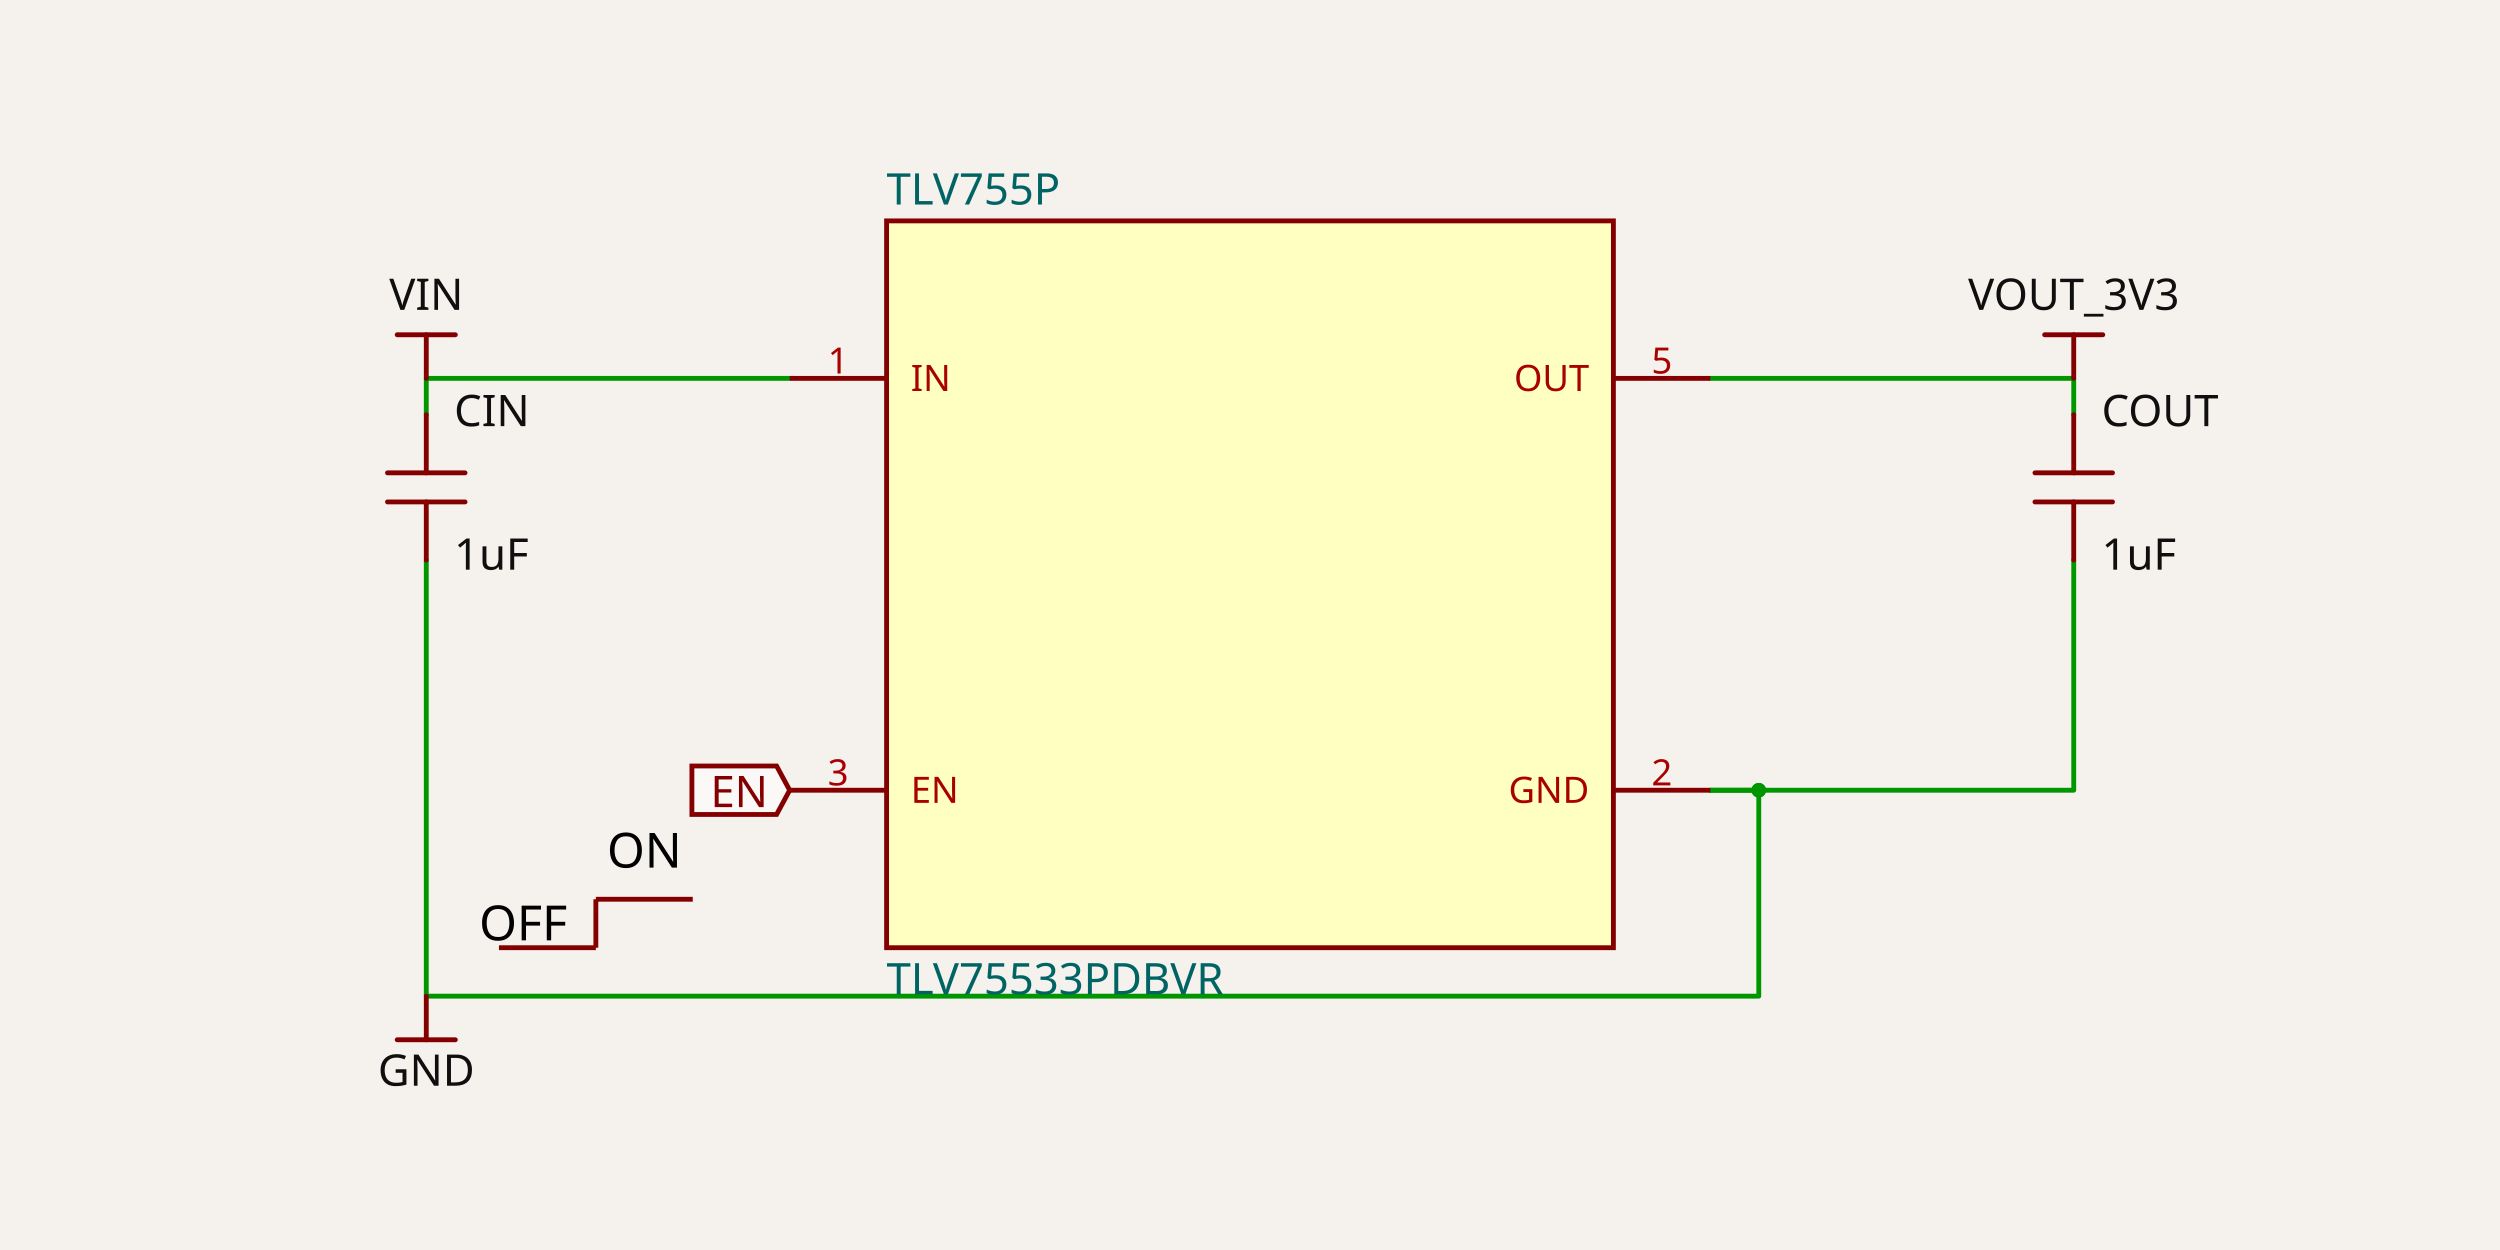
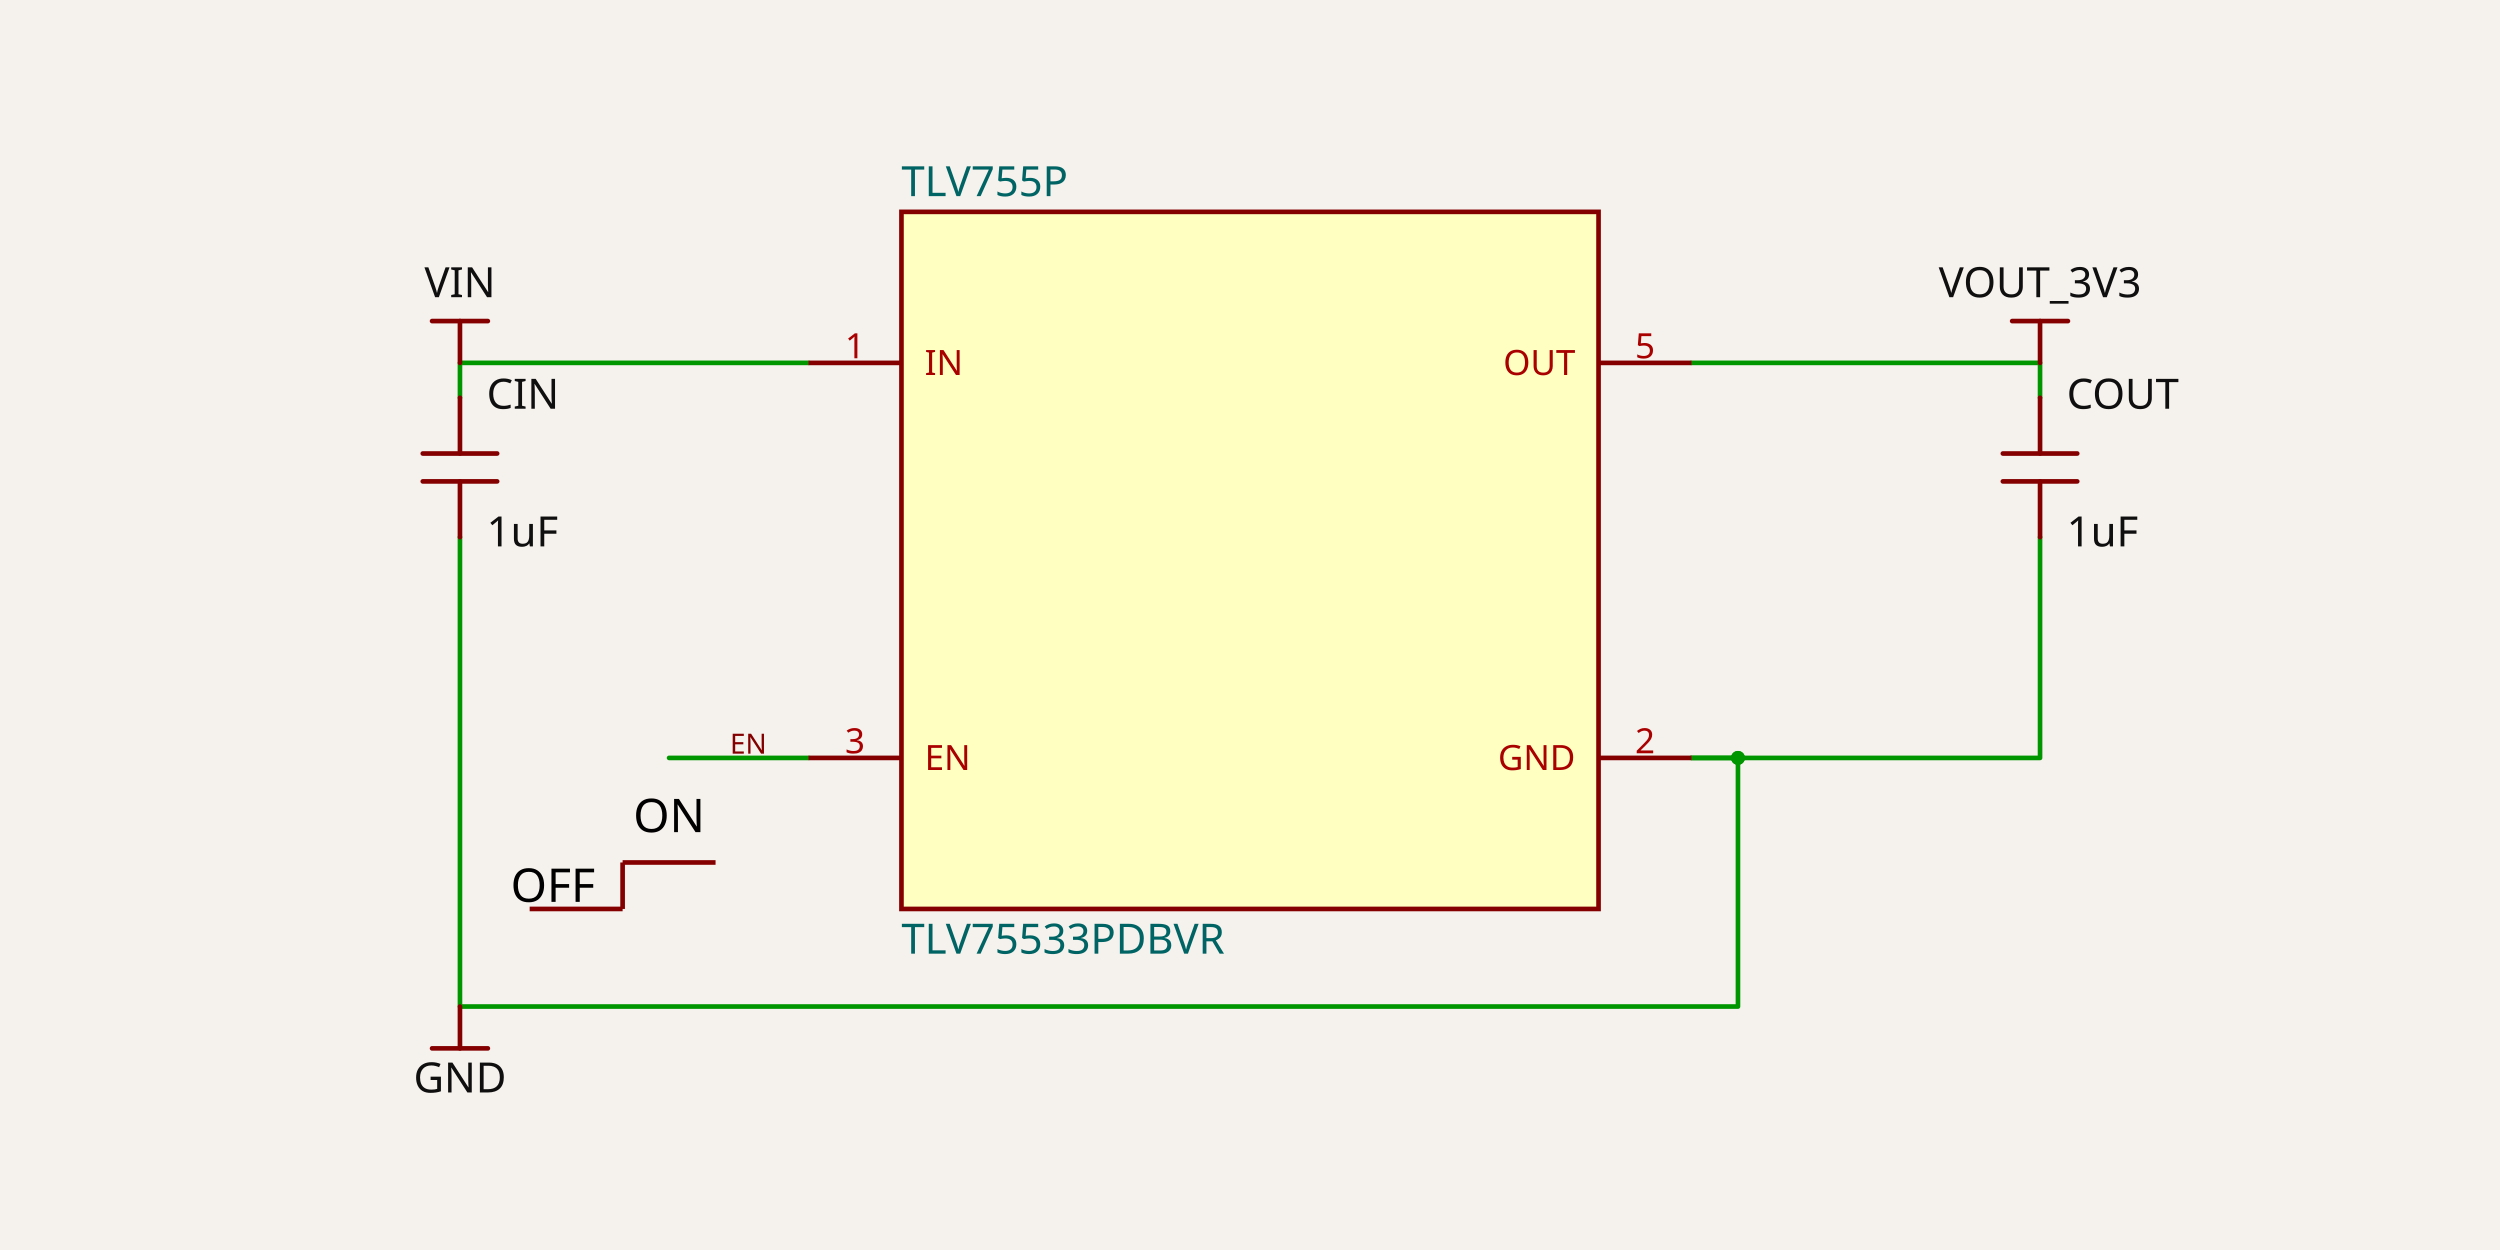
- <svg xmlns="http://www.w3.org/2000/svg" class="tscircuit-schematic" width="1200" height="600" style="background-color: rgb(245, 241, 237)" data-real-to-screen-transform="matrix(116.2910895183,0,0,-116.2910895183,600,280.4630969609)">
+ <svg xmlns="http://www.w3.org/2000/svg" class="tscircuit-schematic" width="1200" height="600" style="background-color: rgb(245, 241, 237)" data-real-to-screen-transform="matrix(111.535220344,0,0,-111.535220344,600,268.9932087444)">
  <style>
              .boundary { fill: rgb(245, 241, 237); }
              .schematic-boundary { fill: none; stroke: #fff; }
              .component { fill: none; stroke: rgb(132, 0, 0); }
              .chip { fill: rgb(255, 255, 194); stroke: rgb(132, 0, 0); }
              .component-pin { fill: none; stroke: rgb(132, 0, 0); }
              .text { font-family: sans-serif; fill: rgb(0, 150, 0); }
              .pin-number { fill: rgb(169, 0, 0); }
              .port-label { fill: rgb(0, 100, 100); }
              .component-name { fill: rgb(0, 100, 100); }
- 
+               
            </style>
  <rect class="boundary" x="0" y="0" width="1200" height="600" />
  <g class="trace sch-trace" data-layer="base" data-circuit-json-type="schematic_trace" data-schematic-trace-id="schematic_trace_0" data-subcircuit-connectivity-map-key="unnamedsubcircuitsubcircuit_source_group_0_connectivity_net0">
-     <path d="M 379.047 181.616 L 204.61 181.616 L 204.61 189.756 L 204.61 199.059" class="trace-invisible-hover-outline sch-trace-hitbox" stroke="rgb(0, 150, 0)" fill="none" stroke-width="18.607px" stroke-linecap="round" opacity="0" stroke-linejoin="round" />
-     <path class="sch-trace-path" d="M 379.047 181.616 L 204.61 181.616 L 204.61 189.756 L 204.61 199.059" stroke="rgb(0, 150, 0)" fill="none" stroke-width="2.326px" stroke-linecap="round" stroke-linejoin="round" />
+     <path d="M 388.083 174.188 L 220.78 174.188 L 220.78 181.996 L 220.78 190.919" class="trace-invisible-hover-outline sch-trace-hitbox" stroke="rgb(0, 150, 0)" fill="none" stroke-width="17.846px" stroke-linecap="round" opacity="0" stroke-linejoin="round" />
+     <path class="sch-trace-path" d="M 388.083 174.188 L 220.78 174.188 L 220.78 181.996 L 220.78 190.919" stroke="rgb(0, 150, 0)" fill="none" stroke-width="2.231px" stroke-linecap="round" stroke-linejoin="round" />
  </g>
  <g class="trace sch-trace" data-layer="base" data-circuit-json-type="schematic_trace" data-schematic-trace-id="schematic_trace_1" data-subcircuit-connectivity-map-key="unnamedsubcircuitsubcircuit_source_group_0_connectivity_net1">
-     <path d="M 820.953 379.311 L 995.39 379.311 L 995.39 278.137 L 995.39 268.834" class="trace-invisible-hover-outline sch-trace-hitbox" stroke="rgb(0, 150, 0)" fill="none" stroke-width="18.607px" stroke-linecap="round" opacity="0" stroke-linejoin="round" />
-     <path class="sch-trace-path" d="M 820.953 379.311 L 995.39 379.311 L 995.39 278.137 L 995.39 268.834" stroke="rgb(0, 150, 0)" fill="none" stroke-width="2.326px" stroke-linecap="round" stroke-linejoin="round" />
+     <path d="M 979.22 257.84 L 979.22 266.763 L 979.22 363.798 L 811.917 363.798" class="trace-invisible-hover-outline sch-trace-hitbox" stroke="rgb(0, 150, 0)" fill="none" stroke-width="17.846px" stroke-linecap="round" opacity="0" stroke-linejoin="round" />
+     <path class="sch-trace-path" d="M 979.22 257.84 L 979.22 266.763 L 979.22 363.798 L 811.917 363.798" stroke="rgb(0, 150, 0)" fill="none" stroke-width="2.231px" stroke-linecap="round" stroke-linejoin="round" />
  </g>
  <g class="trace sch-trace" data-layer="base" data-circuit-json-type="schematic_trace" data-schematic-trace-id="schematic_trace_2" data-subcircuit-connectivity-map-key="unnamedsubcircuitsubcircuit_source_group_0_connectivity_net3">
-     <path d="M 820.953 181.616 L 995.39 181.616 L 995.39 189.756 L 995.39 199.059" class="trace-invisible-hover-outline sch-trace-hitbox" stroke="rgb(0, 150, 0)" fill="none" stroke-width="18.607px" stroke-linecap="round" opacity="0" stroke-linejoin="round" />
-     <path class="sch-trace-path" d="M 820.953 181.616 L 995.39 181.616 L 995.39 189.756 L 995.39 199.059" stroke="rgb(0, 150, 0)" fill="none" stroke-width="2.326px" stroke-linecap="round" stroke-linejoin="round" />
+     <path d="M 811.917 174.188 L 979.22 174.188 L 979.22 181.996 L 979.22 190.919" class="trace-invisible-hover-outline sch-trace-hitbox" stroke="rgb(0, 150, 0)" fill="none" stroke-width="17.846px" stroke-linecap="round" opacity="0" stroke-linejoin="round" />
+     <path class="sch-trace-path" d="M 811.917 174.188 L 979.22 174.188 L 979.22 181.996 L 979.22 190.919" stroke="rgb(0, 150, 0)" fill="none" stroke-width="2.231px" stroke-linecap="round" stroke-linejoin="round" />
  </g>
  <g class="trace sch-trace" data-layer="base" data-circuit-json-type="schematic_trace" data-schematic-trace-id="schematic_trace_3" data-subcircuit-connectivity-map-key="unnamedsubcircuitsubcircuit_source_group_0_connectivity_net1">
-     <path d="M 204.61 268.834 L 204.61 278.137 L 204.61 478.158 L 844.211 478.158 L 844.211 379.311 L 820.953 379.311" class="trace-invisible-hover-outline sch-trace-hitbox" stroke="rgb(0, 150, 0)" fill="none" stroke-width="18.607px" stroke-linecap="round" opacity="0" stroke-linejoin="round" />
-     <path class="sch-trace-path" d="M 204.61 268.834 L 204.61 278.137 L 204.61 478.158 L 844.211 478.158 L 844.211 379.311 L 820.953 379.311" stroke="rgb(0, 150, 0)" fill="none" stroke-width="2.326px" stroke-linecap="round" stroke-linejoin="round" />
+     <path d="M 220.78 257.84 L 220.78 266.763 L 220.78 483.141 L 834.224 483.141 L 834.224 363.798 L 811.917 363.798" class="trace-invisible-hover-outline sch-trace-hitbox" stroke="rgb(0, 150, 0)" fill="none" stroke-width="17.846px" stroke-linecap="round" opacity="0" stroke-linejoin="round" />
+     <path class="sch-trace-path" d="M 220.78 257.84 L 220.78 266.763 L 220.78 483.141 L 834.224 483.141 L 834.224 363.798 L 811.917 363.798" stroke="rgb(0, 150, 0)" fill="none" stroke-width="2.231px" stroke-linecap="round" stroke-linejoin="round" />
+   </g>
+   <g class="trace sch-trace" data-layer="base" data-circuit-json-type="schematic_trace" data-schematic-trace-id="schematic_trace_4" data-subcircuit-connectivity-map-key="unnamedsubcircuitsubcircuit_source_group_0_connectivity_net2">
+     <path d="M 388.083 363.798 L 321.162 363.798" class="trace-invisible-hover-outline sch-trace-hitbox" stroke="rgb(0, 150, 0)" fill="none" stroke-width="17.846px" stroke-linecap="round" opacity="0" stroke-linejoin="round" />
+     <path class="sch-trace-path" d="M 388.083 363.798 L 321.162 363.798" stroke="rgb(0, 150, 0)" fill="none" stroke-width="2.231px" stroke-linecap="round" stroke-linejoin="round" />
  </g>
  <g class="trace-overlays sch-trace-overlays" data-layer="overlay" data-circuit-json-type="schematic_trace" data-schematic-trace-id="schematic_trace_0" data-subcircuit-connectivity-map-key="unnamedsubcircuitsubcircuit_source_group_0_connectivity_net0" />
  <g class="trace-overlays sch-trace-overlays" data-layer="overlay" data-circuit-json-type="schematic_trace" data-schematic-trace-id="schematic_trace_1" data-subcircuit-connectivity-map-key="unnamedsubcircuitsubcircuit_source_group_0_connectivity_net1">
-     <circle cx="844.211" cy="379.311" r="3.489" class="trace-junction sch-trace-junction" fill="rgb(0, 150, 0)" />
+     <circle cx="834.224" cy="363.798" r="3.346" class="trace-junction sch-trace-junction" fill="rgb(0, 150, 0)" />
  </g>
  <g class="trace-overlays sch-trace-overlays" data-layer="overlay" data-circuit-json-type="schematic_trace" data-schematic-trace-id="schematic_trace_2" data-subcircuit-connectivity-map-key="unnamedsubcircuitsubcircuit_source_group_0_connectivity_net3" />
  <g class="trace-overlays sch-trace-overlays" data-layer="overlay" data-circuit-json-type="schematic_trace" data-schematic-trace-id="schematic_trace_3" data-subcircuit-connectivity-map-key="unnamedsubcircuitsubcircuit_source_group_0_connectivity_net1">
-     <circle cx="844.211" cy="379.311" r="3.489" class="trace-junction sch-trace-junction" fill="rgb(0, 150, 0)" />
+     <circle cx="834.224" cy="363.798" r="3.346" class="trace-junction sch-trace-junction" fill="rgb(0, 150, 0)" />
  </g>
-   <line class="sch-line" x1="286.014" y1="431.642" x2="286.014" y2="454.9" stroke="rgba(132, 0, 0)" stroke-width="2.326" data-schematic-line-id="schematic_line_0" />
-   <line class="sch-line" x1="286.014" y1="431.642" x2="332.53" y2="431.642" stroke="rgba(132, 0, 0)" stroke-width="2.326" data-schematic-line-id="schematic_line_1" />
-   <line class="sch-line" x1="239.498" y1="454.9" x2="286.014" y2="454.9" stroke="rgba(132, 0, 0)" stroke-width="2.326" data-schematic-line-id="schematic_line_2" />
+   <g class="trace-overlays sch-trace-overlays" data-layer="overlay" data-circuit-json-type="schematic_trace" data-schematic-trace-id="schematic_trace_4" data-subcircuit-connectivity-map-key="unnamedsubcircuitsubcircuit_source_group_0_connectivity_net2" />
+   <line class="sch-line" x1="298.855" y1="413.989" x2="298.855" y2="436.296" stroke="rgba(132, 0, 0)" stroke-width="2.231" data-schematic-line-id="schematic_line_0" />
+   <line class="sch-line" x1="298.855" y1="413.989" x2="343.469" y2="413.989" stroke="rgba(132, 0, 0)" stroke-width="2.231" data-schematic-line-id="schematic_line_1" />
+   <line class="sch-line" x1="254.241" y1="436.296" x2="298.855" y2="436.296" stroke="rgba(132, 0, 0)" stroke-width="2.231" data-schematic-line-id="schematic_line_2" />
  <g class="sch-component" data-circuit-json-type="schematic_component" data-schematic-component-id="schematic_component_0">
-     <rect class="component chip sch-component-body" x="425.563" y="106.026" width="348.873" height="348.873" stroke-width="2.326px" fill="rgb(255, 255, 194)" stroke="rgb(132, 0, 0)" />
-     <rect class="component-overlay sch-component-overlay" x="425.563" y="106.026" width="348.873" height="348.873" fill="transparent" />
-     <text class="sch-text" x="425.563" y="470.018" fill="#006464" text-anchor="start" dominant-baseline="middle" font-family="sans-serif" font-size="20.932px" transform="rotate(0, 425.5634, 470.0176)">TLV75533PDBVR</text>
-     <text class="sch-text" x="425.563" y="90.909" fill="#006464" text-anchor="start" dominant-baseline="middle" font-family="sans-serif" font-size="20.932px" transform="rotate(0, 425.5634, 90.90862)">TLV755P</text>
-     <line class="component-pin sch-component-pin sch-port-line" x1="425.563" y1="181.616" x2="379.047" y2="181.616" stroke-width="2.326px" />
+     <rect class="component chip sch-component-body" x="432.697" y="101.69" width="334.606" height="334.606" stroke-width="2.231px" fill="rgb(255, 255, 194)" stroke="rgb(132, 0, 0)" />
+     <rect class="component-overlay sch-component-overlay" x="432.697" y="101.69" width="334.606" height="334.606" fill="transparent" />
+     <text class="sch-text" x="432.697" y="450.796" fill="#006464" text-anchor="start" dominant-baseline="middle" font-family="sans-serif" font-size="20.076px" transform="rotate(0, 432.6972, 450.7956)">TLV75533PDBVR</text>
+     <text class="sch-text" x="432.697" y="87.191" fill="#006464" text-anchor="start" dominant-baseline="middle" font-family="sans-serif" font-size="20.076px" transform="rotate(0, 432.6972, 87.1908)">TLV755P</text>
+     <line class="component-pin sch-component-pin sch-port-line" x1="432.697" y1="174.188" x2="388.083" y2="174.188" stroke-width="2.231px" />
    <g class="sch-port" data-schematic-port-id="source_port_0">
-       <rect x="376.721" y="179.29" width="4.652" height="4.652" opacity="0" />
+       <rect x="385.852" y="171.958" width="4.461" height="4.461" opacity="0" />
    </g>
-     <text class="pin-number sch-pin-number" x="402.305" y="179.29" style="font-family: sans-serif;" fill="rgb(169, 0, 0)" text-anchor="middle" dominant-baseline="auto" font-size="17.444px" transform="">1</text>
-     <text class="pin-number sch-pin-label" x="437.192" y="181.616" style="font-family: sans-serif;" fill="rgb(169, 0, 0)" text-anchor="start" dominant-baseline="middle" font-size="17.444px" transform="">IN</text>
-     <line class="component-pin sch-component-pin sch-port-line" x1="774.437" y1="379.311" x2="820.953" y2="379.311" stroke-width="2.326px" />
+     <text class="pin-number sch-pin-number" x="410.39" y="171.958" style="font-family: sans-serif;" fill="rgb(169, 0, 0)" text-anchor="middle" dominant-baseline="auto" font-size="16.73px" transform="">1</text>
+     <text class="pin-number sch-pin-label" x="443.851" y="174.188" style="font-family: sans-serif;" fill="rgb(169, 0, 0)" text-anchor="start" dominant-baseline="middle" font-size="16.73px" transform="">IN</text>
+     <line class="component-pin sch-component-pin sch-port-line" x1="767.303" y1="363.798" x2="811.917" y2="363.798" stroke-width="2.231px" />
    <g class="sch-port" data-schematic-port-id="source_port_1">
-       <rect x="818.627" y="376.985" width="4.652" height="4.652" opacity="0" />
+       <rect x="809.686" y="361.567" width="4.461" height="4.461" opacity="0" />
    </g>
-     <text class="pin-number sch-pin-number" x="797.695" y="376.985" style="font-family: sans-serif;" fill="rgb(169, 0, 0)" text-anchor="middle" dominant-baseline="auto" font-size="17.444px" transform="">2</text>
-     <text class="pin-number sch-pin-label" x="762.808" y="379.311" style="font-family: sans-serif;" fill="rgb(169, 0, 0)" text-anchor="end" dominant-baseline="middle" font-size="17.444px" transform="">GND</text>
-     <line class="component-pin sch-component-pin sch-port-line" x1="425.563" y1="379.311" x2="379.047" y2="379.311" stroke-width="2.326px" />
+     <text class="pin-number sch-pin-number" x="789.61" y="361.567" style="font-family: sans-serif;" fill="rgb(169, 0, 0)" text-anchor="middle" dominant-baseline="auto" font-size="16.73px" transform="">2</text>
+     <text class="pin-number sch-pin-label" x="756.149" y="363.798" style="font-family: sans-serif;" fill="rgb(169, 0, 0)" text-anchor="end" dominant-baseline="middle" font-size="16.73px" transform="">GND</text>
+     <line class="component-pin sch-component-pin sch-port-line" x1="432.697" y1="363.798" x2="388.083" y2="363.798" stroke-width="2.231px" />
    <g class="sch-port" data-schematic-port-id="source_port_2">
-       <rect x="376.721" y="376.985" width="4.652" height="4.652" opacity="0" />
+       <rect x="385.852" y="361.567" width="4.461" height="4.461" opacity="0" />
    </g>
-     <text class="pin-number sch-pin-number" x="402.305" y="376.985" style="font-family: sans-serif;" fill="rgb(169, 0, 0)" text-anchor="middle" dominant-baseline="auto" font-size="17.444px" transform="">3</text>
-     <text class="pin-number sch-pin-label" x="437.192" y="379.311" style="font-family: sans-serif;" fill="rgb(169, 0, 0)" text-anchor="start" dominant-baseline="middle" font-size="17.444px" transform="">EN</text>
-     <line class="component-pin sch-component-pin sch-port-line" x1="774.437" y1="181.616" x2="820.953" y2="181.616" stroke-width="2.326px" />
+     <text class="pin-number sch-pin-number" x="410.39" y="361.567" style="font-family: sans-serif;" fill="rgb(169, 0, 0)" text-anchor="middle" dominant-baseline="auto" font-size="16.73px" transform="">3</text>
+     <text class="pin-number sch-pin-label" x="443.851" y="363.798" style="font-family: sans-serif;" fill="rgb(169, 0, 0)" text-anchor="start" dominant-baseline="middle" font-size="16.73px" transform="">EN</text>
+     <line class="component-pin sch-component-pin sch-port-line" x1="767.303" y1="174.188" x2="811.917" y2="174.188" stroke-width="2.231px" />
    <g class="sch-port" data-schematic-port-id="source_port_4">
-       <rect x="818.627" y="179.29" width="4.652" height="4.652" opacity="0" />
+       <rect x="809.686" y="171.958" width="4.461" height="4.461" opacity="0" />
    </g>
-     <text class="pin-number sch-pin-number" x="797.695" y="179.29" style="font-family: sans-serif;" fill="rgb(169, 0, 0)" text-anchor="middle" dominant-baseline="auto" font-size="17.444px" transform="">5</text>
-     <text class="pin-number sch-pin-label" x="762.808" y="181.616" style="font-family: sans-serif;" fill="rgb(169, 0, 0)" text-anchor="end" dominant-baseline="middle" font-size="17.444px" transform="">OUT</text>
+     <text class="pin-number sch-pin-number" x="789.61" y="171.958" style="font-family: sans-serif;" fill="rgb(169, 0, 0)" text-anchor="middle" dominant-baseline="auto" font-size="16.73px" transform="">5</text>
+     <text class="pin-number sch-pin-label" x="756.149" y="174.188" style="font-family: sans-serif;" fill="rgb(169, 0, 0)" text-anchor="end" dominant-baseline="middle" font-size="16.73px" transform="">OUT</text>
  </g>
  <g class="sch-component" data-circuit-json-type="schematic_component" data-schematic-component-id="schematic_component_1">
-     <rect class="component-overlay sch-component-overlay" x="186.001" y="199.059" width="37.218" height="69.775" fill="transparent" />
-     <path class="sch-component-symbol-path" d="M 204.61 268.834 L 204.61 240.924" stroke="rgb(132, 0, 0)" fill="none" stroke-width="2.326px" stroke-linecap="round" />
-     <path class="sch-component-symbol-path" d="M 204.61 226.969 L 204.61 199.059" stroke="rgb(132, 0, 0)" fill="none" stroke-width="2.326px" stroke-linecap="round" />
-     <path class="sch-component-symbol-path" d="M 223.219 240.924 L 186.001 240.924" stroke="rgb(132, 0, 0)" fill="none" stroke-width="2.326px" stroke-linecap="round" />
-     <path class="sch-component-symbol-path" d="M 223.219 226.969 L 186.001 226.969" stroke="rgb(132, 0, 0)" fill="none" stroke-width="2.326px" stroke-linecap="round" />
-     <text class="sch-component-name sch-component-text" x="217.984" y="210.688" stroke="rgb(245, 241, 237)" stroke-width="2.326px" paint-order="stroke" fill="rgb(15, 15, 15)" font-family="sans-serif" text-anchor="start" dominant-baseline="ideographic" font-size="20.932px">CIN</text>
-     <text class="sch-component-text" x="217.984" y="257.205" fill="rgb(15, 15, 15)" font-family="sans-serif" text-anchor="start" dominant-baseline="hanging" font-size="20.932px">1uF</text>
+     <rect class="component-overlay sch-component-overlay" x="202.932" y="190.919" width="35.696" height="66.921" fill="transparent" />
+     <path class="sch-component-symbol-path" d="M 220.78 257.84 L 220.78 231.071" stroke="rgb(132, 0, 0)" fill="none" stroke-width="2.231px" stroke-linecap="round" />
+     <path class="sch-component-symbol-path" d="M 220.78 217.687 L 220.78 190.919" stroke="rgb(132, 0, 0)" fill="none" stroke-width="2.231px" stroke-linecap="round" />
+     <path class="sch-component-symbol-path" d="M 238.628 231.071 L 202.932 231.071" stroke="rgb(132, 0, 0)" fill="none" stroke-width="2.231px" stroke-linecap="round" />
+     <path class="sch-component-symbol-path" d="M 238.628 217.687 L 202.932 217.687" stroke="rgb(132, 0, 0)" fill="none" stroke-width="2.231px" stroke-linecap="round" />
+     <text class="sch-component-name sch-component-text" x="233.607" y="202.072" stroke="rgb(245, 241, 237)" stroke-width="2.231px" paint-order="stroke" fill="rgb(15, 15, 15)" font-family="sans-serif" text-anchor="start" dominant-baseline="ideographic" font-size="20.076px">CIN</text>
+     <text class="sch-component-text" x="233.607" y="246.686" fill="rgb(15, 15, 15)" font-family="sans-serif" text-anchor="start" dominant-baseline="hanging" font-size="20.076px">1uF</text>
  </g>
  <g class="sch-component" data-circuit-json-type="schematic_component" data-schematic-component-id="schematic_component_2">
-     <rect class="component-overlay sch-component-overlay" x="976.781" y="199.059" width="37.218" height="69.775" fill="transparent" />
-     <path class="sch-component-symbol-path" d="M 995.39 268.834 L 995.39 240.924" stroke="rgb(132, 0, 0)" fill="none" stroke-width="2.326px" stroke-linecap="round" />
-     <path class="sch-component-symbol-path" d="M 995.39 226.969 L 995.39 199.059" stroke="rgb(132, 0, 0)" fill="none" stroke-width="2.326px" stroke-linecap="round" />
-     <path class="sch-component-symbol-path" d="M 1013.999 240.924 L 976.781 240.924" stroke="rgb(132, 0, 0)" fill="none" stroke-width="2.326px" stroke-linecap="round" />
-     <path class="sch-component-symbol-path" d="M 1013.999 226.969 L 976.781 226.969" stroke="rgb(132, 0, 0)" fill="none" stroke-width="2.326px" stroke-linecap="round" />
-     <text class="sch-component-name sch-component-text" x="1008.763" y="210.688" stroke="rgb(245, 241, 237)" stroke-width="2.326px" paint-order="stroke" fill="rgb(15, 15, 15)" font-family="sans-serif" text-anchor="start" dominant-baseline="ideographic" font-size="20.932px">COUT</text>
-     <text class="sch-component-text" x="1008.763" y="257.205" fill="rgb(15, 15, 15)" font-family="sans-serif" text-anchor="start" dominant-baseline="hanging" font-size="20.932px">1uF</text>
+     <rect class="component-overlay sch-component-overlay" x="961.372" y="190.919" width="35.696" height="66.921" fill="transparent" />
+     <path class="sch-component-symbol-path" d="M 979.22 257.84 L 979.22 231.071" stroke="rgb(132, 0, 0)" fill="none" stroke-width="2.231px" stroke-linecap="round" />
+     <path class="sch-component-symbol-path" d="M 979.22 217.687 L 979.22 190.919" stroke="rgb(132, 0, 0)" fill="none" stroke-width="2.231px" stroke-linecap="round" />
+     <path class="sch-component-symbol-path" d="M 997.068 231.071 L 961.372 231.071" stroke="rgb(132, 0, 0)" fill="none" stroke-width="2.231px" stroke-linecap="round" />
+     <path class="sch-component-symbol-path" d="M 997.068 217.687 L 961.372 217.687" stroke="rgb(132, 0, 0)" fill="none" stroke-width="2.231px" stroke-linecap="round" />
+     <text class="sch-component-name sch-component-text" x="992.046" y="202.072" stroke="rgb(245, 241, 237)" stroke-width="2.231px" paint-order="stroke" fill="rgb(15, 15, 15)" font-family="sans-serif" text-anchor="start" dominant-baseline="ideographic" font-size="20.076px">COUT</text>
+     <text class="sch-component-text" x="992.046" y="246.686" fill="rgb(15, 15, 15)" font-family="sans-serif" text-anchor="start" dominant-baseline="hanging" font-size="20.076px">1uF</text>
  </g>
  <g class="schematic-port-hover sch-port-hover" data-schematic-port-id="source_port_0">
-     <circle cx="379.047" cy="181.616" r="4.652" fill="red" opacity="0" />
+     <circle cx="388.083" cy="174.188" r="4.461" fill="red" opacity="0" />
  </g>
  <g class="schematic-port-hover sch-port-hover" data-schematic-port-id="source_port_1">
-     <circle cx="820.953" cy="379.311" r="4.652" fill="red" opacity="0" />
+     <circle cx="811.917" cy="363.798" r="4.461" fill="red" opacity="0" />
  </g>
  <g class="schematic-port-hover sch-port-hover" data-schematic-port-id="source_port_2">
-     <circle cx="379.047" cy="379.311" r="4.652" fill="red" opacity="0" />
+     <circle cx="388.083" cy="363.798" r="4.461" fill="red" opacity="0" />
  </g>
  <g class="schematic-port-hover sch-port-hover" data-schematic-port-id="source_port_4">
-     <circle cx="820.953" cy="181.616" r="4.652" fill="red" opacity="0" />
+     <circle cx="811.917" cy="174.188" r="4.461" fill="red" opacity="0" />
  </g>
  <g class="schematic-port-hover sch-port-hover" data-schematic-port-id="source_port_5">
-     <circle cx="204.61" cy="199.059" r="4.652" fill="red" opacity="0" />
+     <circle cx="220.78" cy="190.919" r="4.461" fill="red" opacity="0" />
  </g>
  <g class="schematic-port-hover sch-port-hover" data-schematic-port-id="source_port_6">
-     <circle cx="204.61" cy="268.834" r="4.652" fill="red" opacity="0" />
+     <circle cx="220.78" cy="257.84" r="4.461" fill="red" opacity="0" />
  </g>
  <g class="schematic-port-hover sch-port-hover" data-schematic-port-id="source_port_7">
-     <circle cx="995.39" cy="199.059" r="4.652" fill="red" opacity="0" />
+     <circle cx="979.22" cy="190.919" r="4.461" fill="red" opacity="0" />
  </g>
  <g class="schematic-port-hover sch-port-hover" data-schematic-port-id="source_port_8">
-     <circle cx="995.39" cy="268.834" r="4.652" fill="red" opacity="0" />
+     <circle cx="979.22" cy="257.84" r="4.461" fill="red" opacity="0" />
  </g>
-   <rect class="component-overlay sch-component-overlay sch-net-label-overlay" data-circuit-json-type="schematic_net_label" data-schematic-net-label-id="schematic_net_label_0" x="190.655" y="160.683" width="27.91" height="20.932" fill="transparent" />
-   <path class="sch-net-label-symbol-path" data-circuit-json-type="schematic_net_label" data-schematic-net-label-id="schematic_net_label_0" d="M 218.565 160.683 L 190.655 160.683" stroke="rgb(132, 0, 0)" fill="none" stroke-width="2.326px" stroke-linecap="round" />
-   <path class="sch-net-label-symbol-path" data-circuit-json-type="schematic_net_label" data-schematic-net-label-id="schematic_net_label_0" d="M 204.61 160.683 L 204.61 181.616" stroke="rgb(132, 0, 0)" fill="none" stroke-width="2.326px" stroke-linecap="round" />
-   <text class="sch-net-label-symbol-text" data-circuit-json-type="schematic_net_label" data-schematic-net-label-id="schematic_net_label_0" x="204.61" y="154.869" fill="rgb(15, 15, 15)" font-family="sans-serif" text-anchor="middle" dominant-baseline="ideographic" font-size="20.932px">VIN</text>
-   <rect class="component-overlay sch-component-overlay sch-net-label-overlay" data-circuit-json-type="schematic_net_label" data-schematic-net-label-id="schematic_net_label_1" x="190.655" y="478.158" width="27.91" height="20.932" fill="transparent" />
-   <path class="sch-net-label-symbol-path" data-circuit-json-type="schematic_net_label" data-schematic-net-label-id="schematic_net_label_1" d="M 190.655 499.09 L 218.565 499.09" stroke="rgb(132, 0, 0)" fill="none" stroke-width="2.326px" stroke-linecap="round" />
-   <path class="sch-net-label-symbol-path" data-circuit-json-type="schematic_net_label" data-schematic-net-label-id="schematic_net_label_1" d="M 204.61 499.09 L 204.61 478.158" stroke="rgb(132, 0, 0)" fill="none" stroke-width="2.326px" stroke-linecap="round" />
-   <text class="sch-net-label-symbol-text" data-circuit-json-type="schematic_net_label" data-schematic-net-label-id="schematic_net_label_1" x="204.61" y="504.905" fill="rgb(15, 15, 15)" font-family="sans-serif" text-anchor="middle" dominant-baseline="hanging" font-size="20.932px">GND</text>
-   <path class="net-label sch-net-label" data-circuit-json-type="schematic_net_label" data-schematic-net-label-id="schematic_net_label_2" d="     M 379.047,379.311     L 372.767,390.94     L 332.112,390.94     L 332.112,367.681     L 372.767,367.681     Z   " fill="rgba(255, 255, 255, 0.6)" stroke="rgb(132, 0, 0)" stroke-width="2.326px" />
-   <text class="net-label-text sch-net-label-text" data-circuit-json-type="schematic_net_label" data-schematic-net-label-id="schematic_net_label_2" x="368.581" y="379.311" fill="rgb(132, 0, 0)" text-anchor="end" dominant-baseline="central" font-family="sans-serif" font-variant-numeric="tabular-nums" font-size="20.932px" transform="">EN</text>
-   <rect class="component-overlay sch-component-overlay sch-net-label-overlay" data-circuit-json-type="schematic_net_label" data-schematic-net-label-id="schematic_net_label_3" x="981.435" y="160.683" width="27.91" height="20.932" fill="transparent" />
-   <path class="sch-net-label-symbol-path" data-circuit-json-type="schematic_net_label" data-schematic-net-label-id="schematic_net_label_3" d="M 1009.345 160.683 L 981.435 160.683" stroke="rgb(132, 0, 0)" fill="none" stroke-width="2.326px" stroke-linecap="round" />
-   <path class="sch-net-label-symbol-path" data-circuit-json-type="schematic_net_label" data-schematic-net-label-id="schematic_net_label_3" d="M 995.39 160.683 L 995.39 181.616" stroke="rgb(132, 0, 0)" fill="none" stroke-width="2.326px" stroke-linecap="round" />
-   <text class="sch-net-label-symbol-text" data-circuit-json-type="schematic_net_label" data-schematic-net-label-id="schematic_net_label_3" x="995.39" y="154.869" fill="rgb(15, 15, 15)" font-family="sans-serif" text-anchor="middle" dominant-baseline="ideographic" font-size="20.932px">VOUT_3V3</text>
-   <text class="sch-text" x="309.272" y="408.383" fill="#000000" text-anchor="middle" dominant-baseline="middle" font-family="sans-serif" font-size="23.258px" transform="rotate(0, 309.2723, 408.3833)">ON</text>
-   <text class="sch-text" x="251.127" y="443.271" fill="#000000" text-anchor="middle" dominant-baseline="middle" font-family="sans-serif" font-size="23.258px" transform="rotate(0, 251.1267, 443.2706)">OFF</text>
+   <rect class="component-overlay sch-component-overlay sch-net-label-overlay" data-circuit-json-type="schematic_net_label" data-schematic-net-label-id="schematic_net_label_0" x="207.396" y="154.112" width="26.768" height="20.076" fill="transparent" />
+   <path class="sch-net-label-symbol-path" data-circuit-json-type="schematic_net_label" data-schematic-net-label-id="schematic_net_label_0" d="M 234.164 154.112 L 207.396 154.112" stroke="rgb(132, 0, 0)" fill="none" stroke-width="2.231px" stroke-linecap="round" />
+   <path class="sch-net-label-symbol-path" data-circuit-json-type="schematic_net_label" data-schematic-net-label-id="schematic_net_label_0" d="M 220.78 154.112 L 220.78 174.188" stroke="rgb(132, 0, 0)" fill="none" stroke-width="2.231px" stroke-linecap="round" />
+   <text class="sch-net-label-symbol-text" data-circuit-json-type="schematic_net_label" data-schematic-net-label-id="schematic_net_label_0" x="220.78" y="148.535" fill="rgb(15, 15, 15)" font-family="sans-serif" text-anchor="middle" dominant-baseline="ideographic" font-size="20.076px">VIN</text>
+   <rect class="component-overlay sch-component-overlay sch-net-label-overlay" data-circuit-json-type="schematic_net_label" data-schematic-net-label-id="schematic_net_label_1" x="207.396" y="483.141" width="26.768" height="20.076" fill="transparent" />
+   <path class="sch-net-label-symbol-path" data-circuit-json-type="schematic_net_label" data-schematic-net-label-id="schematic_net_label_1" d="M 207.396 503.217 L 234.164 503.217" stroke="rgb(132, 0, 0)" fill="none" stroke-width="2.231px" stroke-linecap="round" />
+   <path class="sch-net-label-symbol-path" data-circuit-json-type="schematic_net_label" data-schematic-net-label-id="schematic_net_label_1" d="M 220.78 503.217 L 220.78 483.141" stroke="rgb(132, 0, 0)" fill="none" stroke-width="2.231px" stroke-linecap="round" />
+   <text class="sch-net-label-symbol-text" data-circuit-json-type="schematic_net_label" data-schematic-net-label-id="schematic_net_label_1" x="220.78" y="508.794" fill="rgb(15, 15, 15)" font-family="sans-serif" text-anchor="middle" dominant-baseline="hanging" font-size="20.076px">GND</text>
+   <rect class="component-overlay sch-component-overlay sch-net-label-overlay" data-circuit-json-type="schematic_net_label" data-schematic-net-label-id="schematic_net_label_2" x="965.836" y="154.112" width="26.768" height="20.076" fill="transparent" />
+   <path class="sch-net-label-symbol-path" data-circuit-json-type="schematic_net_label" data-schematic-net-label-id="schematic_net_label_2" d="M 992.604 154.112 L 965.836 154.112" stroke="rgb(132, 0, 0)" fill="none" stroke-width="2.231px" stroke-linecap="round" />
+   <path class="sch-net-label-symbol-path" data-circuit-json-type="schematic_net_label" data-schematic-net-label-id="schematic_net_label_2" d="M 979.22 154.112 L 979.22 174.188" stroke="rgb(132, 0, 0)" fill="none" stroke-width="2.231px" stroke-linecap="round" />
+   <text class="sch-net-label-symbol-text" data-circuit-json-type="schematic_net_label" data-schematic-net-label-id="schematic_net_label_2" x="979.22" y="148.535" fill="rgb(15, 15, 15)" font-family="sans-serif" text-anchor="middle" dominant-baseline="ideographic" font-size="20.076px">VOUT_3V3</text>
+   <text class="sch-text" x="321.162" y="391.682" fill="#000000" text-anchor="middle" dominant-baseline="middle" font-family="sans-serif" font-size="22.307px" transform="rotate(0, 321.1619, 391.682)">ON</text>
+   <text class="sch-text" x="265.394" y="425.143" fill="#000000" text-anchor="middle" dominant-baseline="middle" font-family="sans-serif" font-size="22.307px" transform="rotate(0, 265.3943, 425.1425)">OFF</text>
+   <text class="sch-text" x="368.007" y="357.106" fill="rgb(132, 0, 0)" text-anchor="end" dominant-baseline="middle" font-family="sans-serif" font-size="13.384px" transform="rotate(0, 368.0067, 357.106)">EN</text>
</svg>
